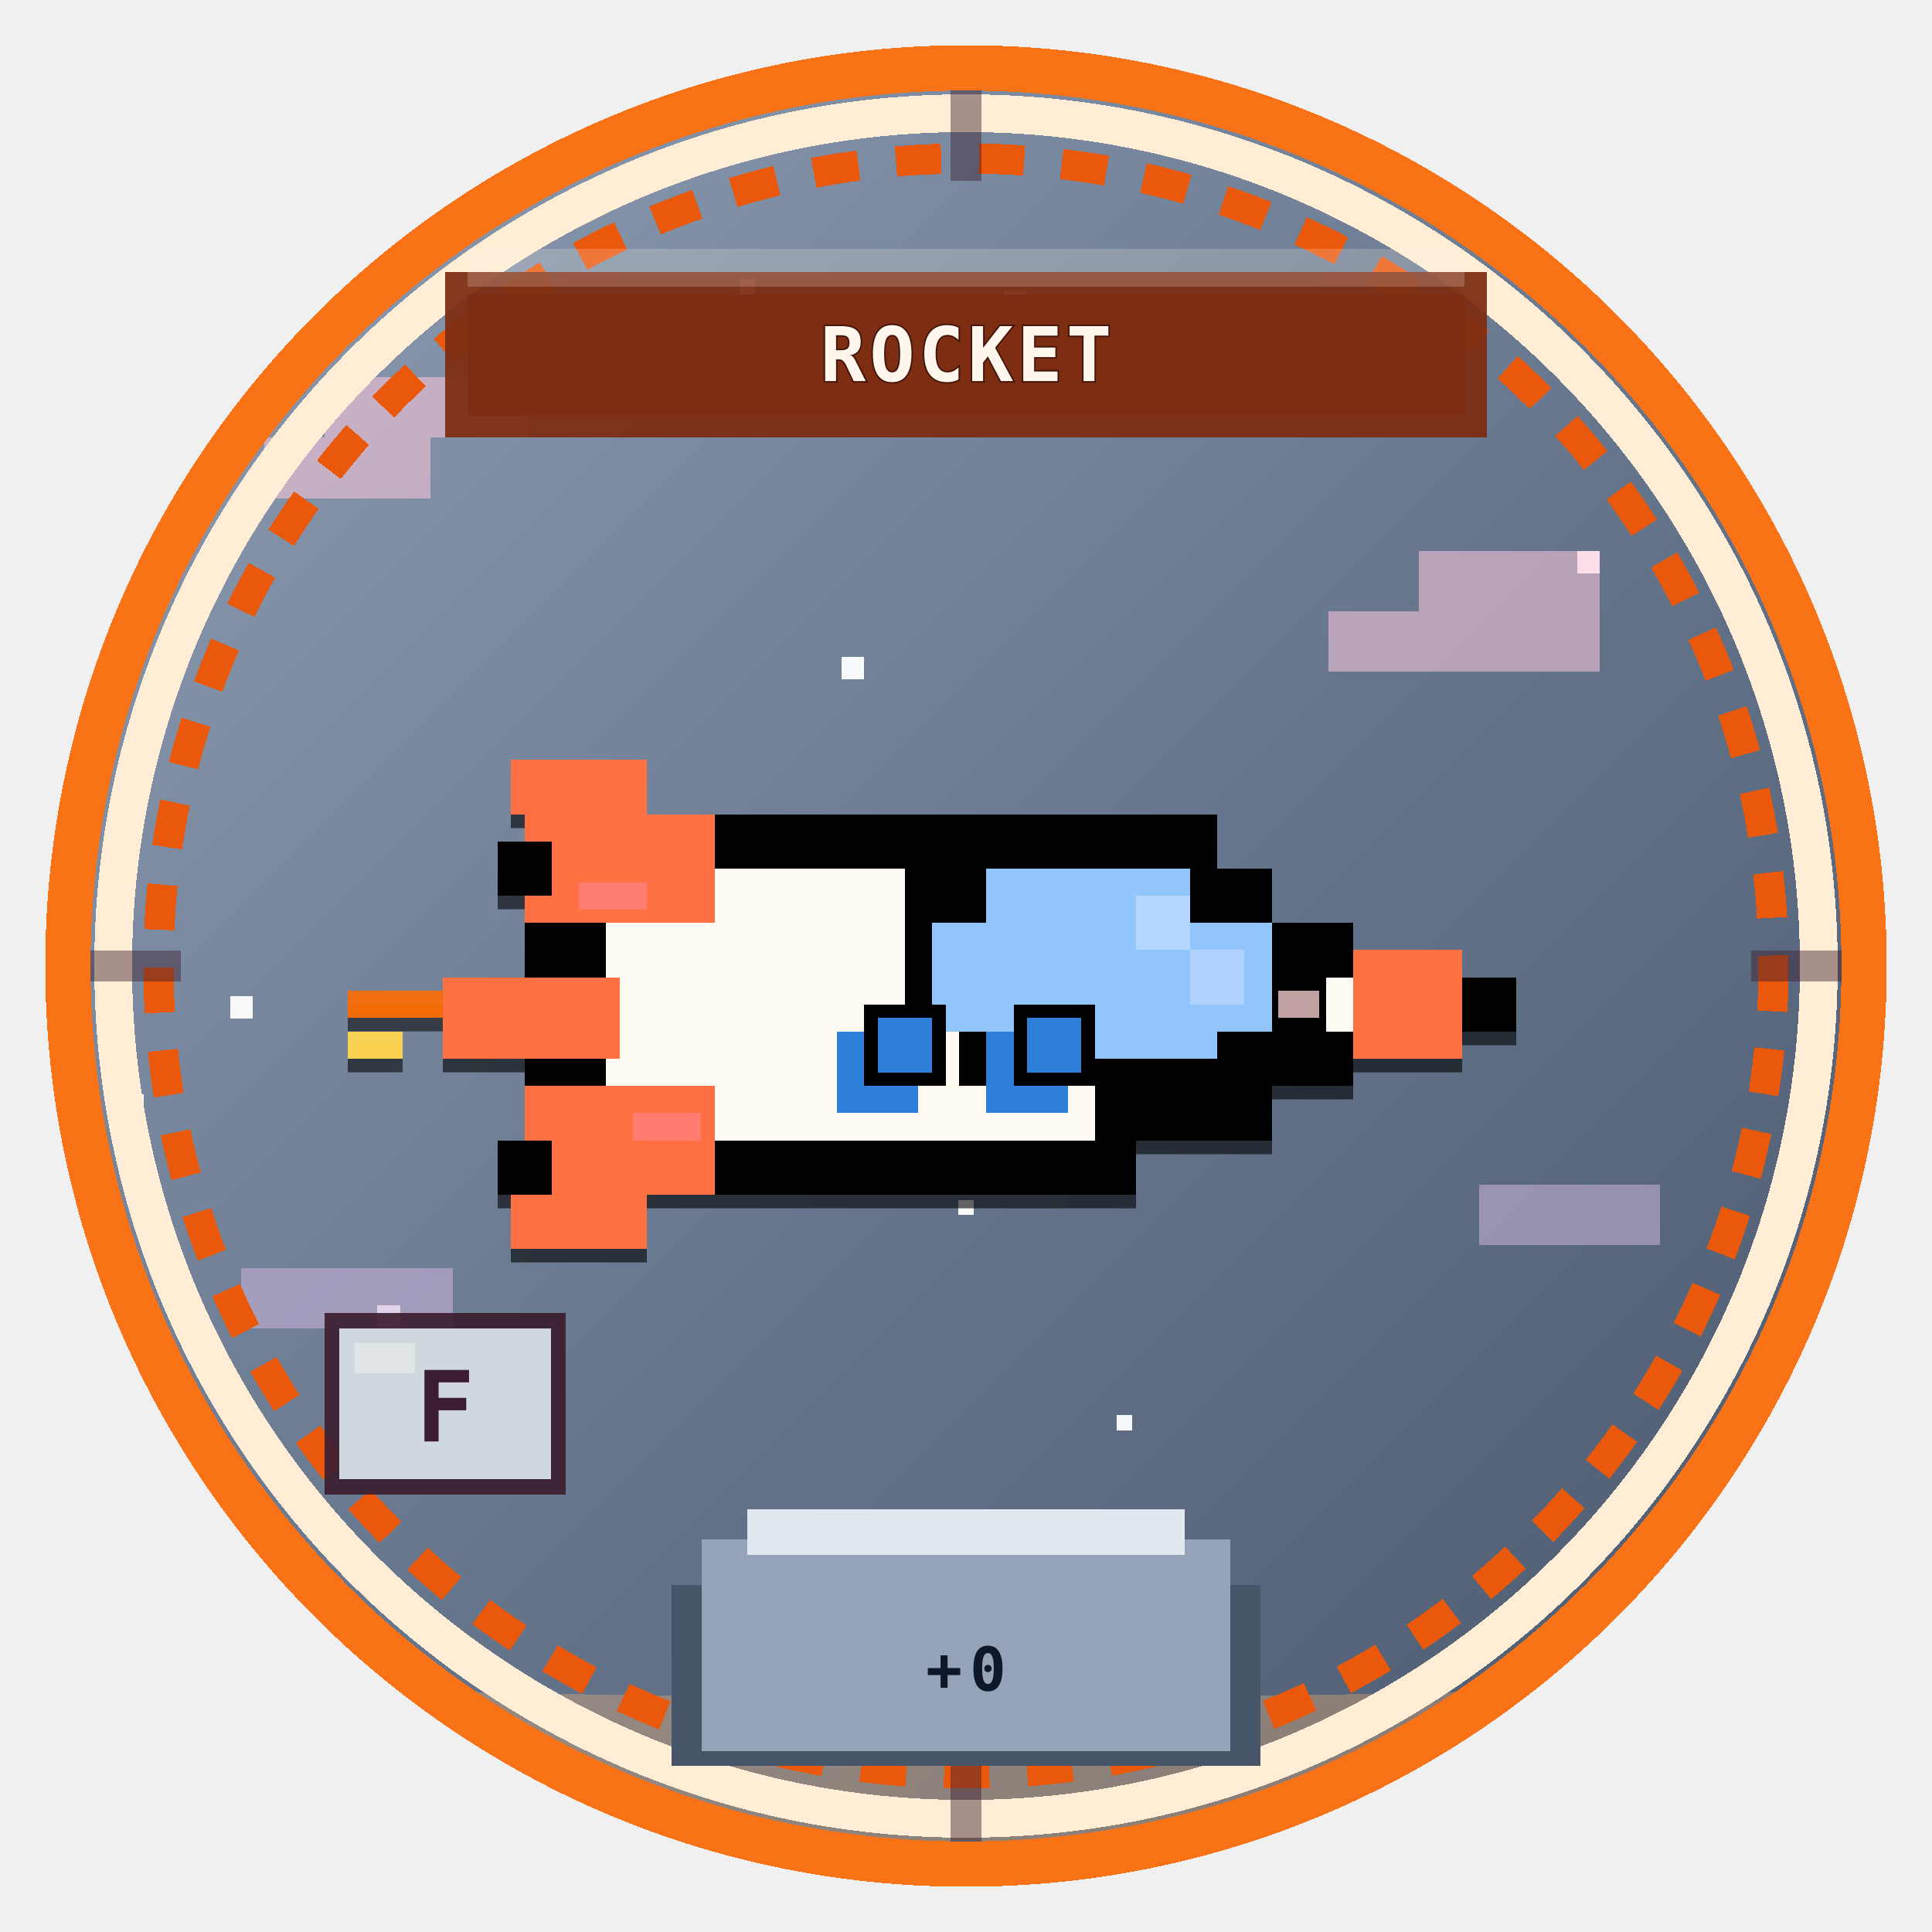
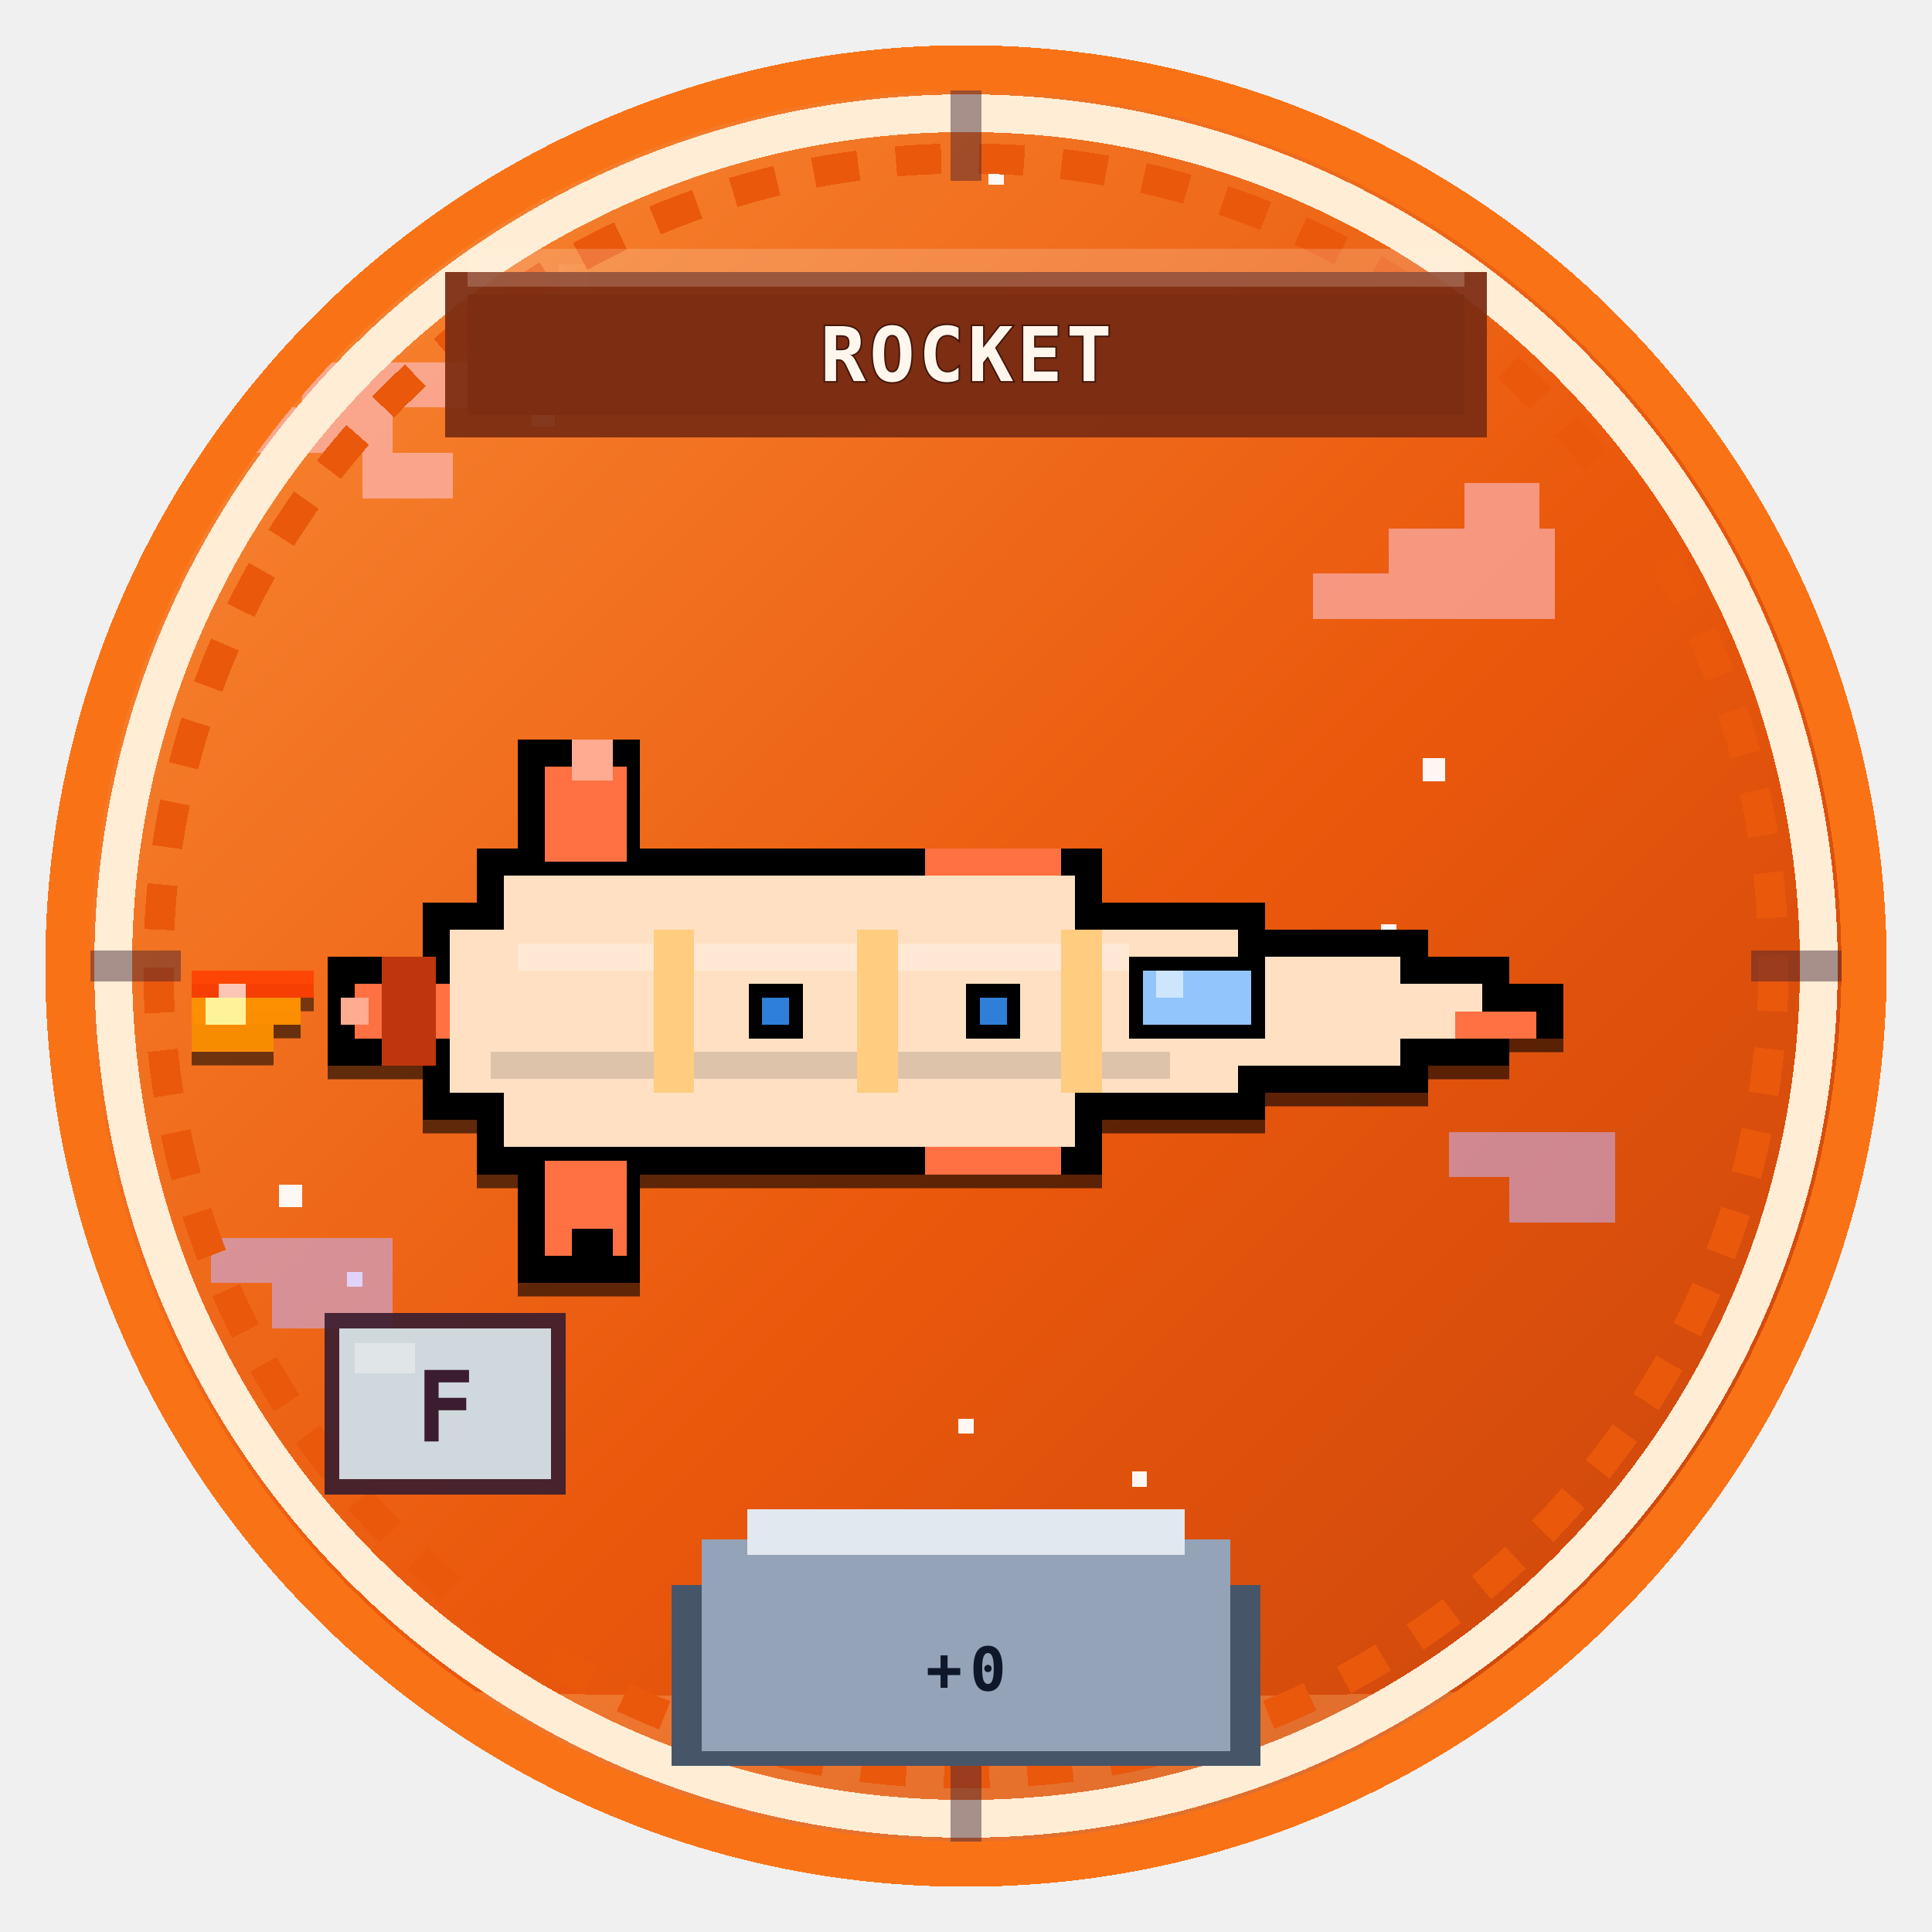
<svg xmlns="http://www.w3.org/2000/svg" viewBox="0 0 512 512" class="w-full h-full" shape-rendering="crispEdges">
  <defs>
-     <linearGradient id="bg_badge_101" x1="0%" y1="0%" x2="100%" y2="100%">
-       <stop offset="0%" stop-color="#94a3b8" />
-       <stop offset="55%" stop-color="#64748b" />
-       <stop offset="100%" stop-color="#475569" />
+     <linearGradient id="bg_badge_5552" x1="0%" y1="0%" x2="100%" y2="100%">
+       <stop offset="0%" stop-color="#fb923c" />
+       <stop offset="55%" stop-color="#ea580c" />
+       <stop offset="100%" stop-color="#c2410c" />
    </linearGradient>
-     <linearGradient id="hull_badge_101" x1="0%" y1="0%" x2="100%" y2="0%">
-       <stop offset="0%" stop-color="#7a7f8e" />
-       <stop offset="50%" stop-color="#a0a5b0" />
-       <stop offset="100%" stop-color="#606570" />
+     <linearGradient id="hull_badge_5552" x1="0%" y1="0%" x2="100%" y2="0%">
+       <stop offset="0%" stop-color="#cc5500" />
+       <stop offset="50%" stop-color="#ff7722" />
+       <stop offset="100%" stop-color="#aa4400" />
    </linearGradient>
-     <linearGradient id="frame_badge_101" x1="0%" y1="0%" x2="100%" y2="100%">
-       <stop offset="0%" stop-color="#e2e8f0" />
-       <stop offset="50%" stop-color="#cbd5e1" />
-       <stop offset="100%" stop-color="#94a3b8" />
+     <linearGradient id="frame_badge_5552" x1="0%" y1="0%" x2="100%" y2="100%">
+       <stop offset="0%" stop-color="#fdba74" />
+       <stop offset="50%" stop-color="#fb923c" />
+       <stop offset="100%" stop-color="#fed7aa" />
    </linearGradient>
-     <filter id="shadow_badge_101" x="-50%" y="-50%" width="200%" height="200%">
+     <filter id="shadow_badge_5552" x="-50%" y="-50%" width="200%" height="200%">
      <feDropShadow dx="0" dy="4" stdDeviation="0" flood-color="#000" flood-opacity="0.6" />
    </filter>
-     <filter id="glow_badge_101">
+     <filter id="glow_badge_5552">
      <feGaussianBlur stdDeviation="1" result="blur" />
      <feComposite in="SourceGraphic" in2="blur" operator="over" />
    </filter>
-     <filter id="text_glow_badge_101" x="-50%" y="-50%" width="200%" height="200%">
+     <filter id="text_glow_badge_5552" x="-50%" y="-50%" width="200%" height="200%">
      <feGaussianBlur stdDeviation="2" result="blur" />
      <feMerge>
        <feMergeNode in="blur" />
        <feMergeNode in="SourceGraphic" />
      </feMerge>
    </filter>
-     <clipPath id="clip_badge_101">
+     <clipPath id="clip_badge_5552">
      <circle cx="256" cy="256" r="240" />
    </clipPath>
  </defs>
-   <g clip-path="url(#clip_badge_101)">
-     <rect width="512" height="512" fill="url(#bg_badge_101)" />
+   <g clip-path="url(#clip_badge_5552)">
+     <rect width="512" height="512" fill="url(#bg_badge_5552)" />
    <g fill="#ffffff" fill-opacity="0.95" shape-rendering="crispEdges">
-       <rect x="34" y="290" width="4" height="4" />
-       <rect x="238" y="281" width="6" height="6" />
-       <rect x="233" y="219" width="4" height="4" />
-       <rect x="223" y="174" width="6" height="6" />
-       <rect x="278" y="311" width="4" height="4" />
-       <rect x="100" y="346" width="6" height="6" />
-       <rect x="196" y="74" width="4" height="4" />
-       <rect x="254" y="318" width="4" height="4" />
-       <rect x="259" y="247" width="4" height="4" />
-       <rect x="39" y="62" width="6" height="6" />
-       <rect x="418" y="146" width="6" height="6" />
-       <rect x="266" y="77" width="6" height="6" />
-       <rect x="296" y="375" width="4" height="4" />
-       <rect x="61" y="264" width="6" height="6" />
+       <rect x="466" y="138" width="4" height="4" />
+       <rect x="92" y="337" width="4" height="4" />
+       <rect x="262" y="45" width="4" height="4" />
+       <rect x="140" y="49" width="4" height="4" />
+       <rect x="74" y="314" width="6" height="6" />
+       <rect x="254" y="376" width="4" height="4" />
+       <rect x="366" y="245" width="4" height="4" />
+       <rect x="300" y="390" width="4" height="4" />
+       <rect x="141" y="107" width="6" height="6" />
+       <rect x="140" y="202" width="4" height="4" />
+       <rect x="265" y="285" width="4" height="4" />
+       <rect x="179" y="263" width="4" height="4" />
+       <rect x="32" y="169" width="4" height="4" />
+       <rect x="377" y="201" width="6" height="6" />
    </g>
    <g opacity="0.55" shape-rendering="crispEdges">
      <g fill="#ffc8dd">
-         <rect x="70" y="116" width="44" height="16" />
-         <rect x="86" y="100" width="54" height="16" />
-         <rect x="376" y="146" width="48" height="16" />
-         <rect x="352" y="162" width="72" height="16" />
+         <rect x="64" y="108" width="40" height="12" />
+         <rect x="80" y="96" width="48" height="12" />
+         <rect x="96" y="120" width="24" height="12" />
+         <rect x="368" y="140" width="44" height="12" />
+         <rect x="348" y="152" width="64" height="12" />
+         <rect x="388" y="128" width="20" height="12" />
      </g>
-       <g fill="#cdb4db">
-         <rect x="64" y="336" width="56" height="16" />
-         <rect x="392" y="314" width="48" height="16" />
+       <g fill="#c4b5fd">
+         <rect x="56" y="328" width="48" height="12" />
+         <rect x="72" y="340" width="32" height="12" />
+         <rect x="384" y="300" width="44" height="12" />
+         <rect x="400" y="312" width="28" height="12" />
      </g>
-       <g fill="url(#frame_badge_101)" opacity="0.45">
-         <rect x="142" y="74" width="8" height="8" />
-         <rect x="362" y="92" width="8" height="8" />
-         <rect x="118" y="270" width="8" height="8" />
+       <g fill="url(#frame_badge_5552)" opacity="0.4">
+         <rect x="148" y="70" width="8" height="8" />
+         <rect x="356" y="88" width="8" height="8" />
+         <rect x="112" y="268" width="8" height="8" />
+         <rect x="300" y="240" width="8" height="8" />
      </g>
    </g>
    <path d="M-100 438 Q256 462 612 438 V512 H-100 Z" fill="#fdba74" fill-opacity="0.32" />
  </g>
-   <g transform="translate(256, 268) scale(0.9)" filter="url(#shadow_badge_101)">
-     <g transform="translate(34, -2)" shape-rendering="crispEdges">
-       <rect x="-124" y="-56" width="132" height="16" fill="#050505" />
-       <rect x="-148" y="-40" width="204" height="16" fill="#050505" />
-       <rect x="-164" y="-24" width="244" height="48" fill="#050505" />
-       <rect x="-148" y="24" width="204" height="16" fill="#050505" />
-       <rect x="-116" y="40" width="132" height="16" fill="#050505" />
-       <rect x="80" y="-8" width="24" height="16" fill="#050505" />
-       <rect x="-188" y="-8" width="24" height="16" fill="#050505" />
-       <rect x="-116" y="-40" width="120" height="16" fill="#fffaf2" />
-       <rect x="-140" y="-24" width="188" height="48" fill="#fffaf2" />
-       <rect x="-116" y="24" width="120" height="16" fill="#fffaf2" />
-       <rect x="48" y="-8" width="32" height="16" fill="#fffaf2" />
-       <rect x="-164" y="-56" width="56" height="32" fill="#ff7043" />
-       <rect x="-172" y="-48" width="16" height="16" fill="#050505" />
-       <rect x="-164" y="24" width="56" height="32" fill="#ff7043" />
-       <rect x="-172" y="40" width="16" height="16" fill="#050505" />
-       <rect x="-188" y="-8" width="52" height="24" fill="#ff7043" />
-       <rect x="80" y="-16" width="32" height="32" fill="#ff7043" />
-       <rect x="112" y="-8" width="16" height="16" fill="#050505" />
-       <rect x="-36" y="-56" width="76" height="16" fill="#050505" />
-       <rect x="-52" y="-40" width="108" height="16" fill="#050505" />
-       <rect x="-52" y="-24" width="124" height="32" fill="#050505" />
-       <rect x="-36" y="8" width="92" height="16" fill="#050505" />
-       <rect x="-28" y="-40" width="60" height="16" fill="#93c5fd" />
-       <rect x="-44" y="-24" width="100" height="32" fill="#93c5fd" />
-       <rect x="-28" y="8" width="68" height="8" fill="#93c5fd" />
-       <rect x="16" y="-32" width="16" height="16" fill="#b8d8ff" opacity="0.9" />
-       <rect x="32" y="-16" width="16" height="16" fill="#b8d8ff" opacity="0.75" />
-       <rect x="-72" y="8" width="24" height="24" fill="#2f7fd8" />
-       <rect x="-64" y="0" width="24" height="24" fill="#050505" />
-       <rect x="-60" y="4" width="16" height="16" fill="#2f7fd8" />
-       <rect x="-28" y="8" width="24" height="24" fill="#2f7fd8" />
-       <rect x="-20" y="0" width="24" height="24" fill="#050505" />
-       <rect x="-16" y="4" width="16" height="16" fill="#2f7fd8" />
-       <rect x="-148" y="-36" width="20" height="8" fill="#ff8080" opacity="0.8" />
-       <rect x="-132" y="32" width="20" height="8" fill="#ff8080" opacity="0.7" />
-       <rect x="58" y="-4" width="12" height="8" fill="#ffd6d6" opacity="0.75" />
-       <rect x="-216" y="-4" width="28" height="8" fill="#ff6d00" opacity="0.9" />
-       <rect x="-216" y="8" width="16" height="8" fill="#ffd54f" opacity="0.95" />
-       <rect x="-168" y="-72" width="40" height="16" fill="#ff7043" />
-       <rect x="-168" y="56" width="40" height="16" fill="#ff7043" />
+   <g transform="translate(256, 268) scale(0.9)" filter="url(#shadow_badge_5552)">
+     <g transform="translate(8, 0)" shape-rendering="crispEdges">
+       <rect x="-168" y="-32" width="248" height="64" fill="#050505" />
+       <rect x="-152" y="-48" width="184" height="16" fill="#050505" />
+       <rect x="-152" y="32" width="184" height="16" fill="#050505" />
+       <rect x="80" y="-24" width="48" height="48" fill="#050505" />
+       <rect x="120" y="-16" width="32" height="32" fill="#050505" />
+       <rect x="144" y="-8" width="24" height="16" fill="#050505" />
+       <rect x="-196" y="-16" width="32" height="32" fill="#050505" />
+       <rect x="-140" y="-80" width="36" height="36" fill="#050505" />
+       <rect x="-140" y="44" width="36" height="36" fill="#050505" />
+       <rect x="-160" y="-24" width="232" height="48" fill="#ffe0c2" />
+       <rect x="-144" y="-40" width="168" height="16" fill="#ffe0c2" />
+       <rect x="-144" y="24" width="168" height="16" fill="#ffe0c2" />
+       <rect x="72" y="-16" width="48" height="32" fill="#ffe0c2" />
+       <rect x="112" y="-8" width="32" height="16" fill="#ffe0c2" />
+       <rect x="136" y="0" width="24" height="8" fill="#ff7043" />
+       <rect x="-140" y="-20" width="180" height="8" fill="#ffffff" opacity="0.3" />
+       <rect x="-148" y="12" width="200" height="8" fill="#1a1a22" opacity="0.15" />
+       <rect x="-100" y="-24" width="12" height="48" fill="#ffcc80" />
+       <rect x="-40" y="-24" width="12" height="48" fill="#ffcc80" />
+       <rect x="20" y="-24" width="12" height="48" fill="#ffcc80" />
+       <rect x="-132" y="-72" width="24" height="28" fill="#ff7043" />
+       <rect x="-124" y="-80" width="12" height="12" fill="#ffab91" />
+       <rect x="-132" y="44" width="24" height="28" fill="#ff7043" />
+       <rect x="-124" y="64" width="12" height="12" fill="#050505" />
+       <rect x="-20" y="-48" width="40" height="8" fill="#ff7043" />
+       <rect x="-20" y="40" width="40" height="8" fill="#ff7043" />
+       <rect x="-188" y="-8" width="28" height="16" fill="#ff7043" />
+       <rect x="-180" y="-16" width="16" height="32" fill="#bf360c" />
+       <rect x="-192" y="-4" width="8" height="8" fill="#ffab91" />
+       <rect x="40" y="-16" width="40" height="24" fill="#050505" />
+       <rect x="44" y="-12" width="32" height="16" fill="#93c5fd" />
+       <rect x="48" y="-12" width="8" height="8" fill="#e0f2fe" opacity="0.75" />
+       <rect x="-72" y="-8" width="16" height="16" fill="#050505" />
+       <rect x="-68" y="-4" width="8" height="8" fill="#2f7fd8" />
+       <rect x="-8" y="-8" width="16" height="16" fill="#050505" />
+       <rect x="-4" y="-4" width="8" height="8" fill="#2f7fd8" />
+       <rect x="-236" y="-12" width="36" height="8" fill="#ff3d00" opacity="0.85" />
+       <rect x="-236" y="-4" width="32" height="8" fill="#ff9100" opacity="0.95" />
+       <rect x="-236" y="4" width="24" height="8" fill="#ff9100" opacity="0.9" />
+       <rect x="-232" y="-4" width="12" height="8" fill="#fff59d" opacity="0.98" />
+       <rect x="-228" y="-8" width="8" height="4" fill="#ffffff" opacity="0.7" />
    </g>
  </g>
  <g shape-rendering="crispEdges">
    <circle cx="256" cy="256" r="238" fill="none" stroke="#f97316" stroke-width="12" />
    <circle cx="256" cy="256" r="226" fill="none" stroke="#ffedd5" stroke-width="10" />
    <circle cx="256" cy="256" r="214" fill="none" stroke="#ea580c" stroke-width="8" stroke-dasharray="12 10" />
    <path d="M256 24 V48 M488 256 H464 M256 488 V464 M24 256 H48" stroke="#3b1d2f" stroke-width="8" opacity="0.45" />
  </g>
-   <g shape-rendering="crispEdges" id="name_badge_101">
+   <g shape-rendering="crispEdges" id="name_badge_5552">
    <rect x="118" y="72" width="276" height="44" fill="#7c2d12" opacity="0.94" />
    <rect x="124" y="66" width="264" height="10" fill="#fff7ed" opacity="0.2" />
    <rect x="124" y="78" width="264" height="32" fill="#7c2d12" />
    <text x="256" y="101" font-family="Galmuri11, monospace" font-size="20" font-weight="bold" fill="#fff7ed" stroke="#431407" stroke-width="0.8" paint-order="stroke" text-anchor="middle" letter-spacing="1">ROCKET</text>
  </g>
-   <g shape-rendering="crispEdges" id="grade_badge_101">
+   <g shape-rendering="crispEdges" id="grade_badge_5552">
    <rect x="86" y="348" width="64" height="48" fill="#3b1d2f" opacity="0.92" />
    <rect x="90" y="352" width="56" height="40" fill="#cfd8dc" />
    <rect x="94" y="356" width="16" height="8" fill="#ffffff" opacity="0.35" />
    <text x="118" y="382" font-family="Galmuri11, monospace" font-size="26" font-weight="bold" fill="#3b1d2f" text-anchor="middle">F</text>
  </g>
-   <g shape-rendering="crispEdges" id="enhance_badge_101">
+   <g shape-rendering="crispEdges" id="enhance_badge_5552">
    <rect x="178" y="420" width="156" height="48" fill="#475569" />
    <rect x="186" y="408" width="140" height="56" fill="#94a3b8" />
    <rect x="198" y="400" width="116" height="12" fill="#e2e8f0" />
    <text x="256" y="448" font-family="Galmuri11, monospace" font-size="16" font-weight="bold" fill="#0f172a" text-anchor="middle" letter-spacing="2">+0</text>
  </g>
</svg>
